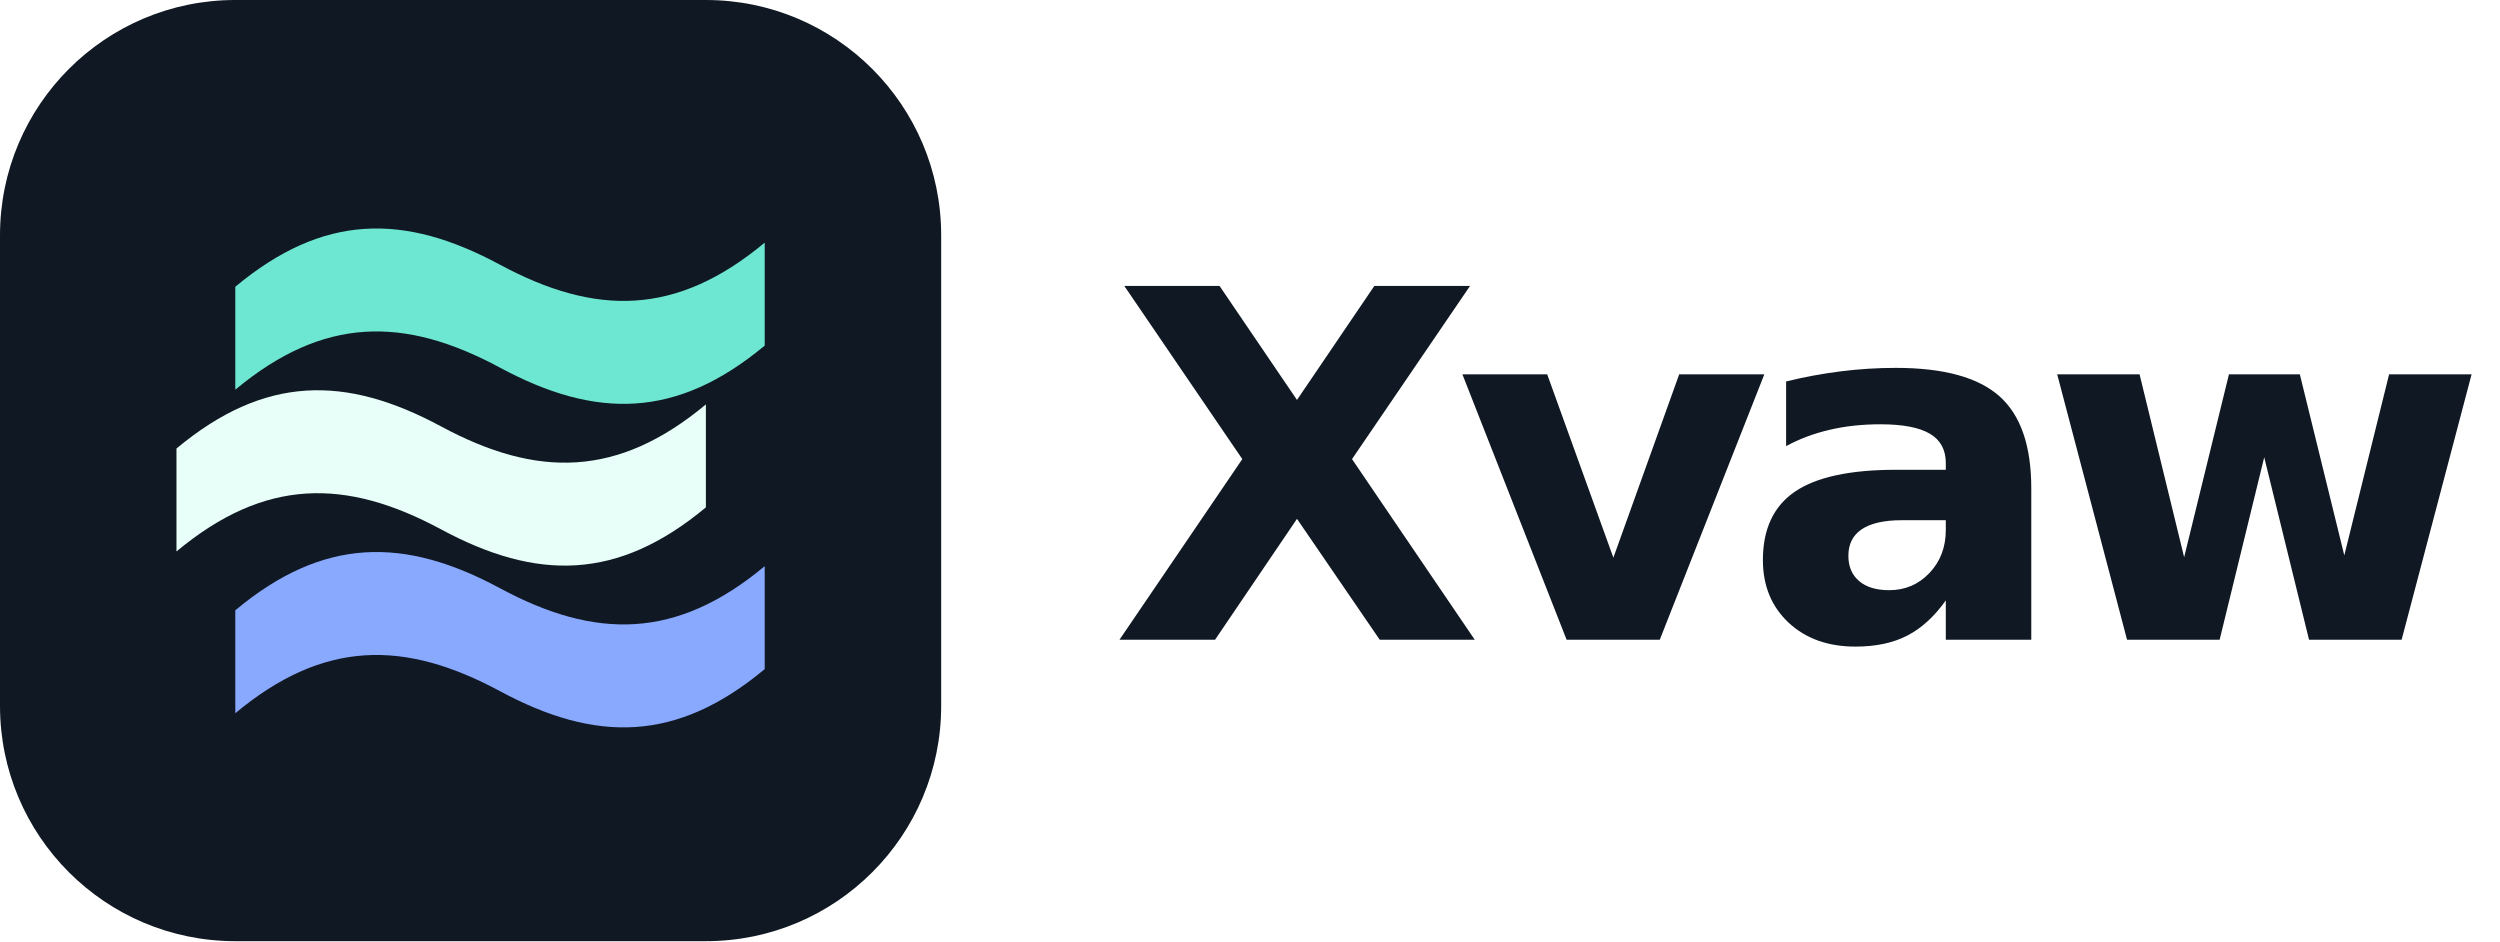
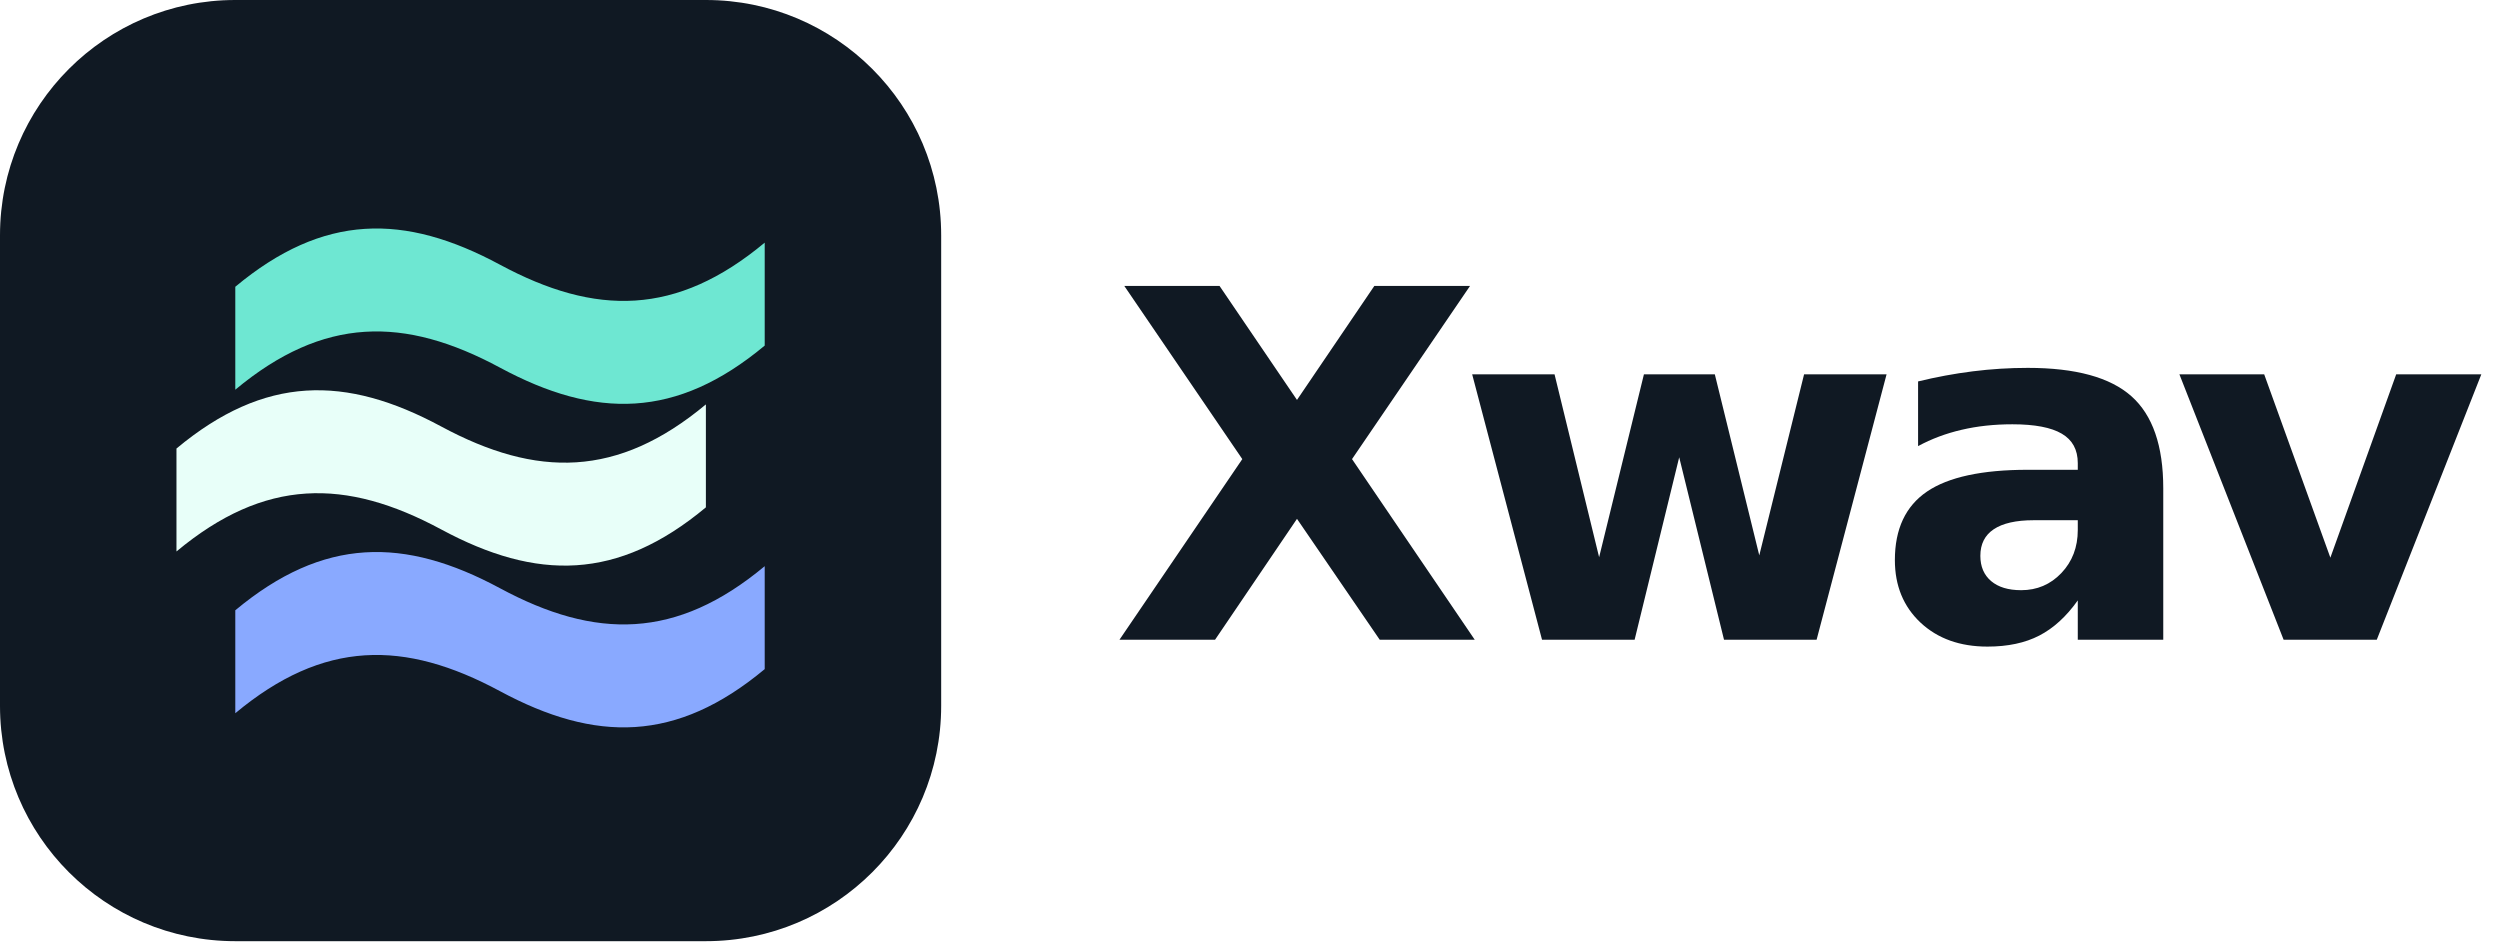
<svg xmlns="http://www.w3.org/2000/svg" width="340" height="128" viewBox="0 0 340 128">
  <rect width="128" height="128" rx="32" fill="#101923" />
  <path d="M32 39C44 29 55 29 68 36C81 43 92 43 104 33V47C92 57 81 57 68 50C55 43 44 43 32 53Z" fill="#6EE7D2" />
  <path d="M24 61C36 51 47 51 60 58C73 65 84 65 96 55V69C84 79 73 79 60 72C47 65 36 65 24 75Z" fill="#E8FFF9" />
  <path d="M32 83C44 73 55 73 68 80C81 87 92 87 104 77V91C92 101 81 101 68 94C55 87 44 87 32 97Z" fill="#89A9FF" />
-   <text x="151" y="87" fill="#101923" font-family="DejaVu Sans,Arial,sans-serif" font-size="66" font-weight="700" letter-spacing="-4">Xvaw</text>
+   <text x="151" y="87" fill="#101923" font-family="DejaVu Sans,Arial,sans-serif" font-size="66" font-weight="700" letter-spacing="-4">Xwav</text>
</svg>
